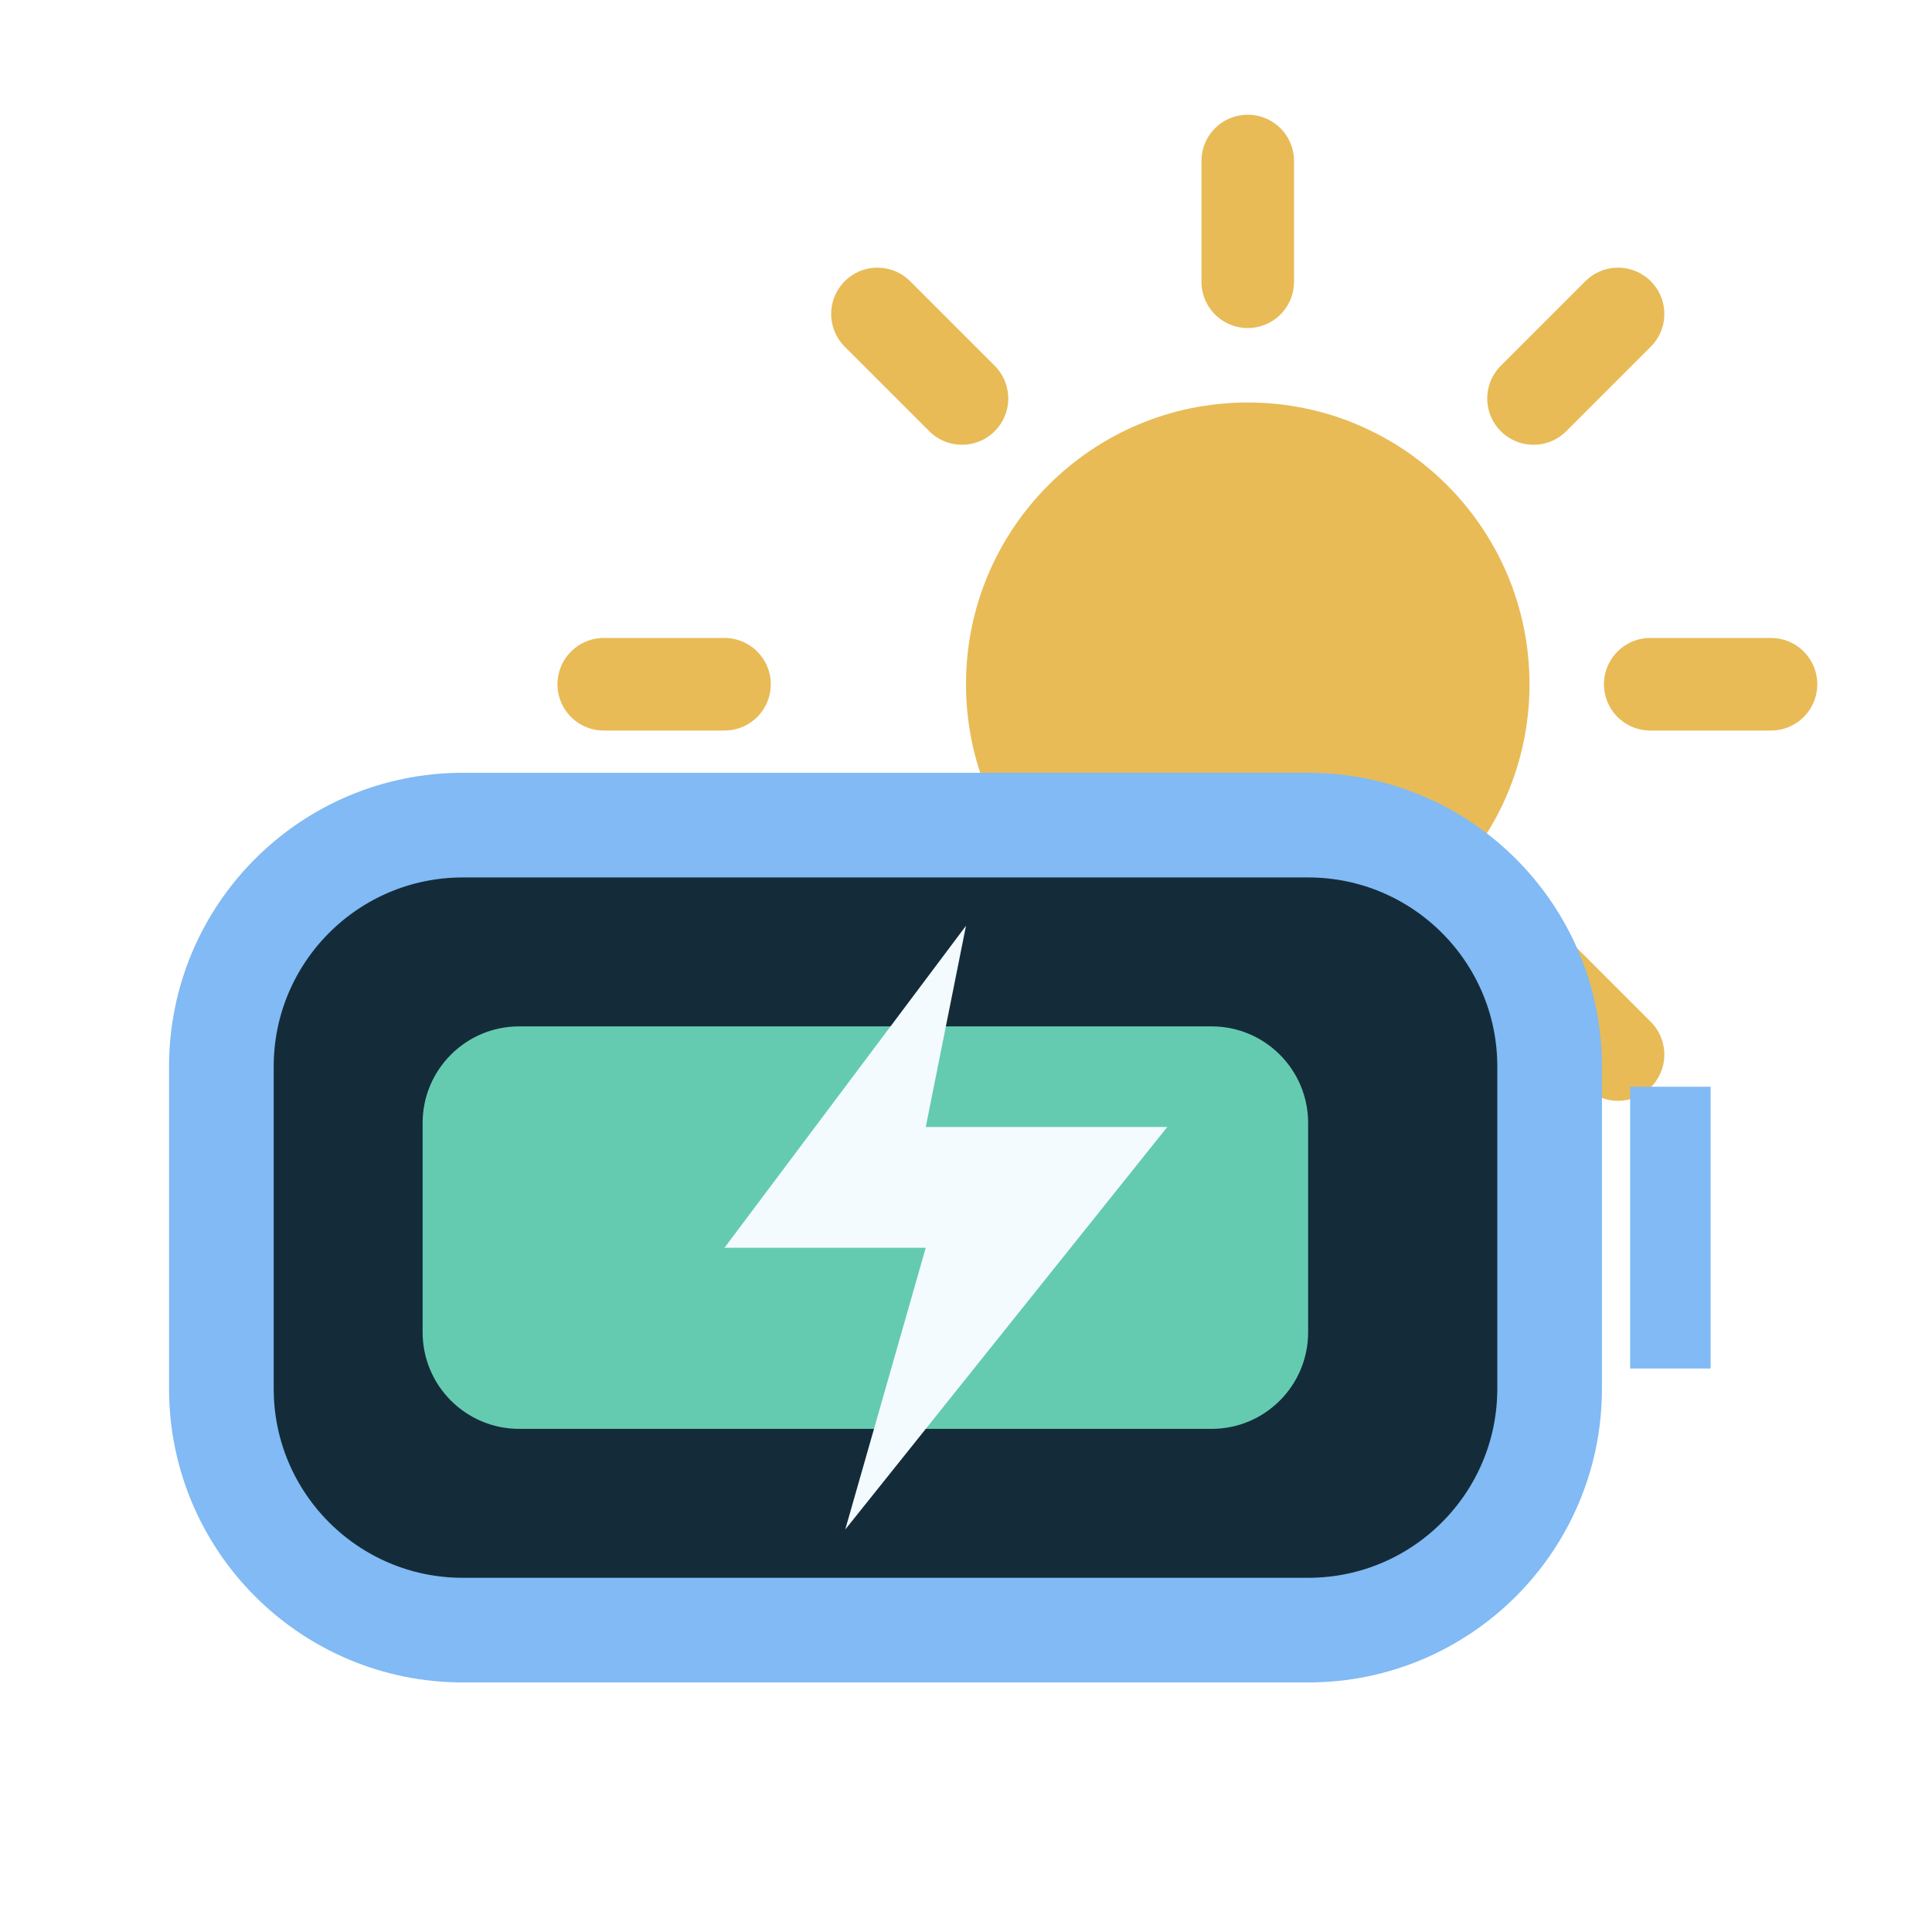
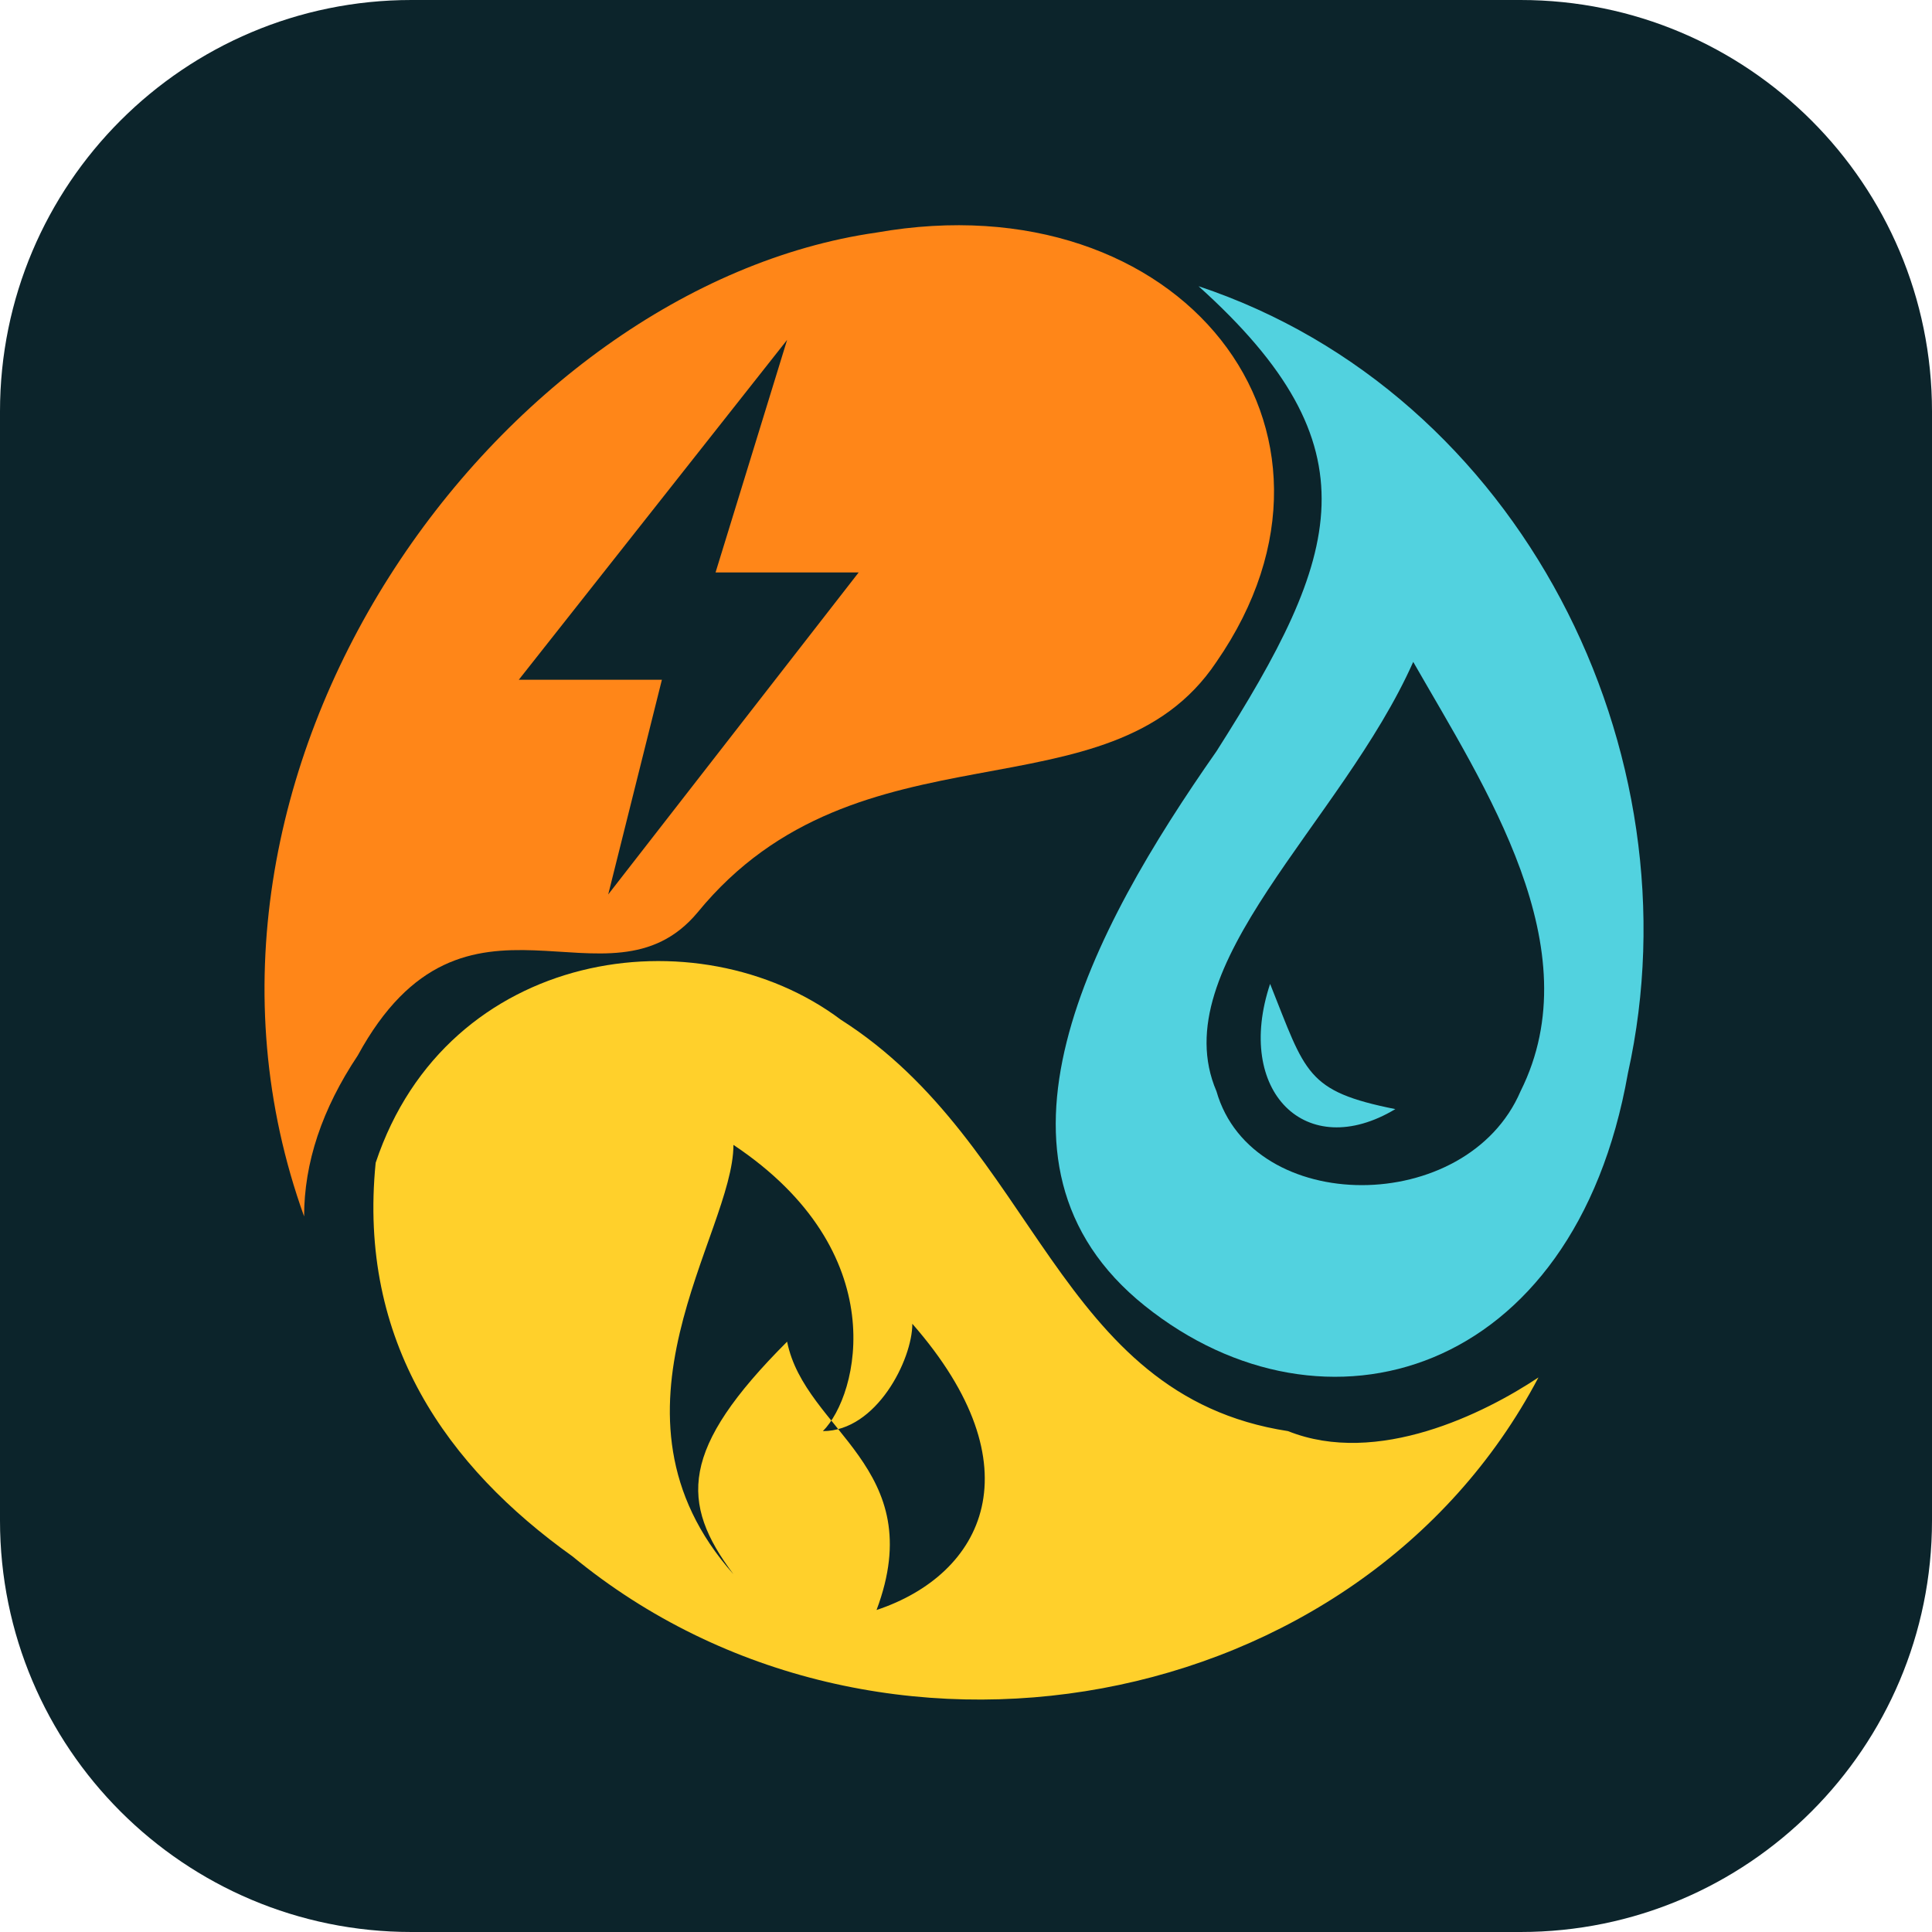
- <svg xmlns="http://www.w3.org/2000/svg" viewBox="0 0 48 48">
-   <g fill="none" stroke="#e8bb57" stroke-width="2.3" stroke-linecap="round">
-     <path d="M31 4v3m0 20v3M18 17h-3m29 0h-3M21.8 7.8l2.1 2.1m14.2 14.2 2.1 2.1M21.8 26.2l2.1-2.1M38.1 9.9l2.1-2.1" />
-   </g>
-   <circle cx="31" cy="17" r="7" fill="#e8bb57" />
-   <rect x="5.5" y="20.5" width="33" height="20" rx="6" fill="#142c3a" stroke="#81baf4" stroke-width="2.6" />
-   <path d="M40.5 27h2v7h-2" fill="#81baf4" />
-   <rect x="10.5" y="25.5" width="22" height="10" rx="2.4" fill="#65cbb0" />
-   <path d="m24 23-6 8h5l-2 7 8-10h-6z" fill="#f3fbff" />
+ <svg xmlns="http://www.w3.org/2000/svg" viewBox="0 0 108 108">
+   <rect width="108" height="108" rx="23" fill="#0c242b" />
+   <path fill="#ff8618" fill-rule="evenodd" d="M17 68C8 43 28 16 49 13C66 10 77 24 68 37C62 46 48 40 39 51C34 57 26 48 20 59C18 62 17 65 17 68ZM44 19L29 38H37L34 50L48 32H40Z" />
+   <path fill="#52d2df" fill-rule="evenodd" d="M67 16C85 22 95 42 91 60C88 77 74 81 64 73C54 65 61 52 68 42C75 31 77 25 67 16ZM79 37C75 46 65 54 68 61C70 68 82 68 85 61C89 53 83 44 79 37ZM71 55C73 60 73 61 78 62C73 65 69 61 71 55Z" />
+   <path fill="#ffd02b" fill-rule="evenodd" d="M21 65C25 53 39 51 47 57C58 64 59 78 72 80C77 82 83 79 86 77C76 96 49 101 32 87C25 82 20 75 21 65ZM41 88C33 79 41 69 41 64C50 70 48 78 46 80C49 80 51 76 51 74C58 82 55 88 49 90C52 82 45 80 44 75C38 81 38 84 41 88Z" />
</svg>
